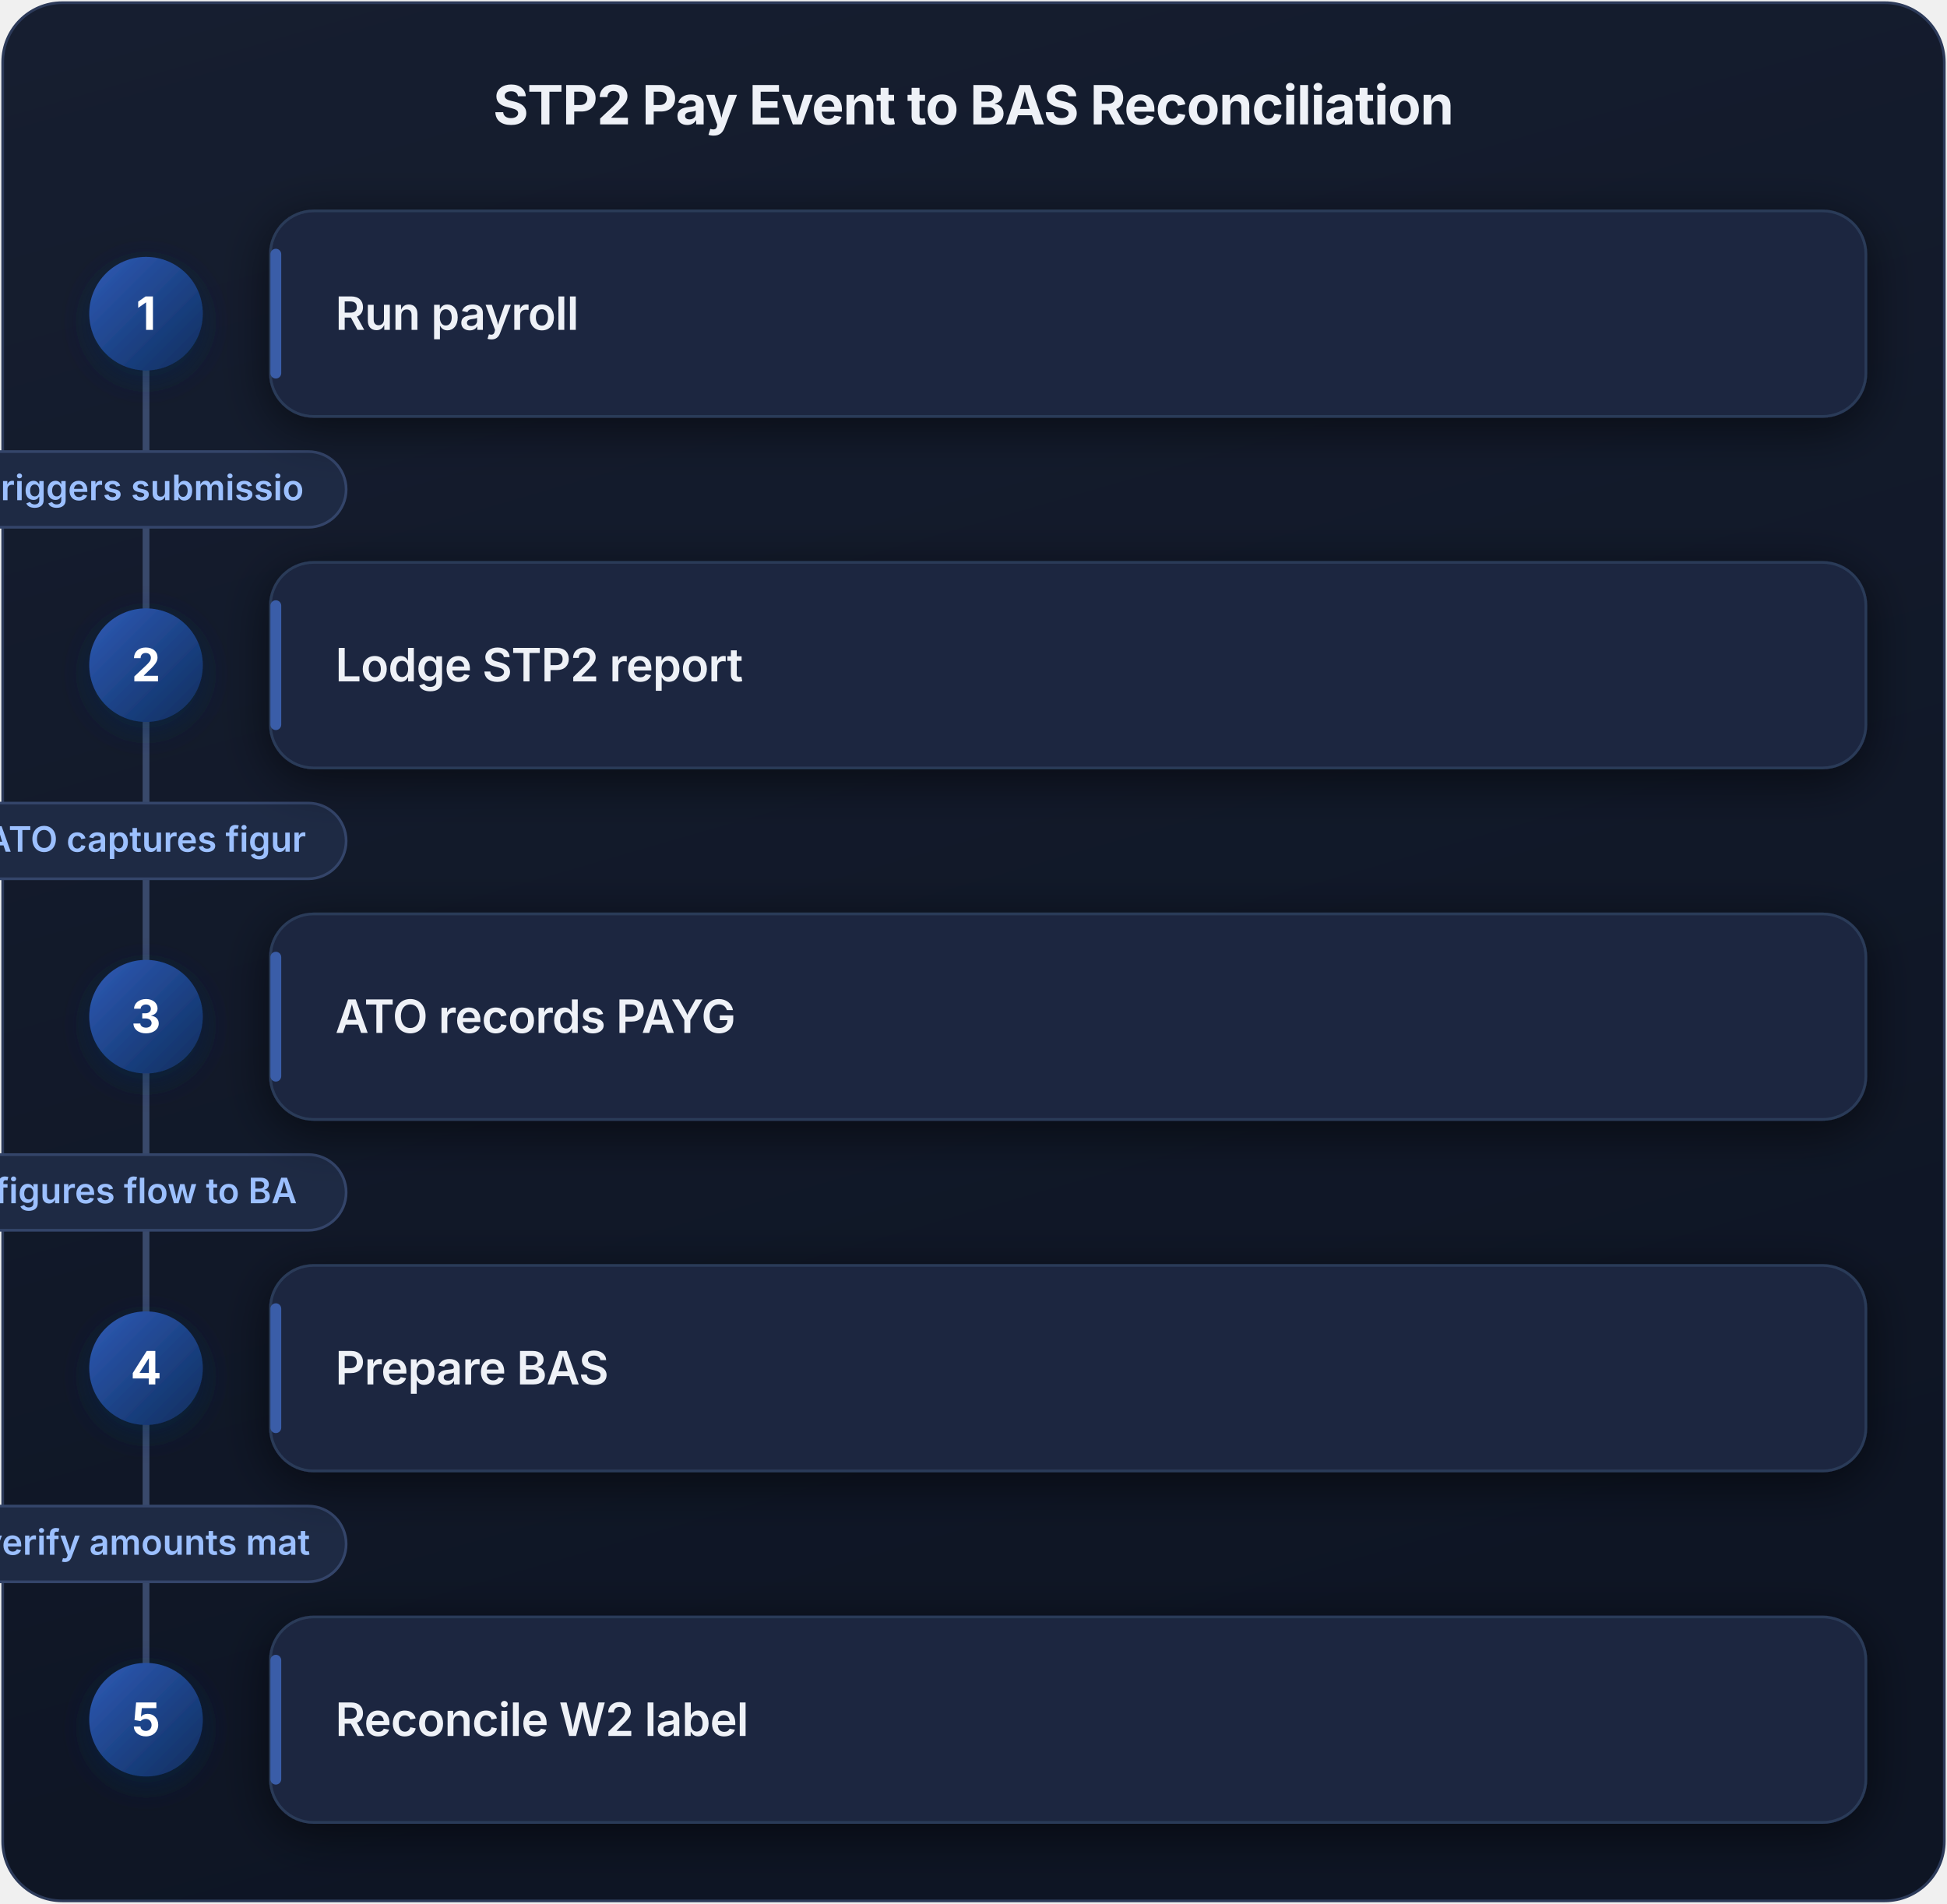
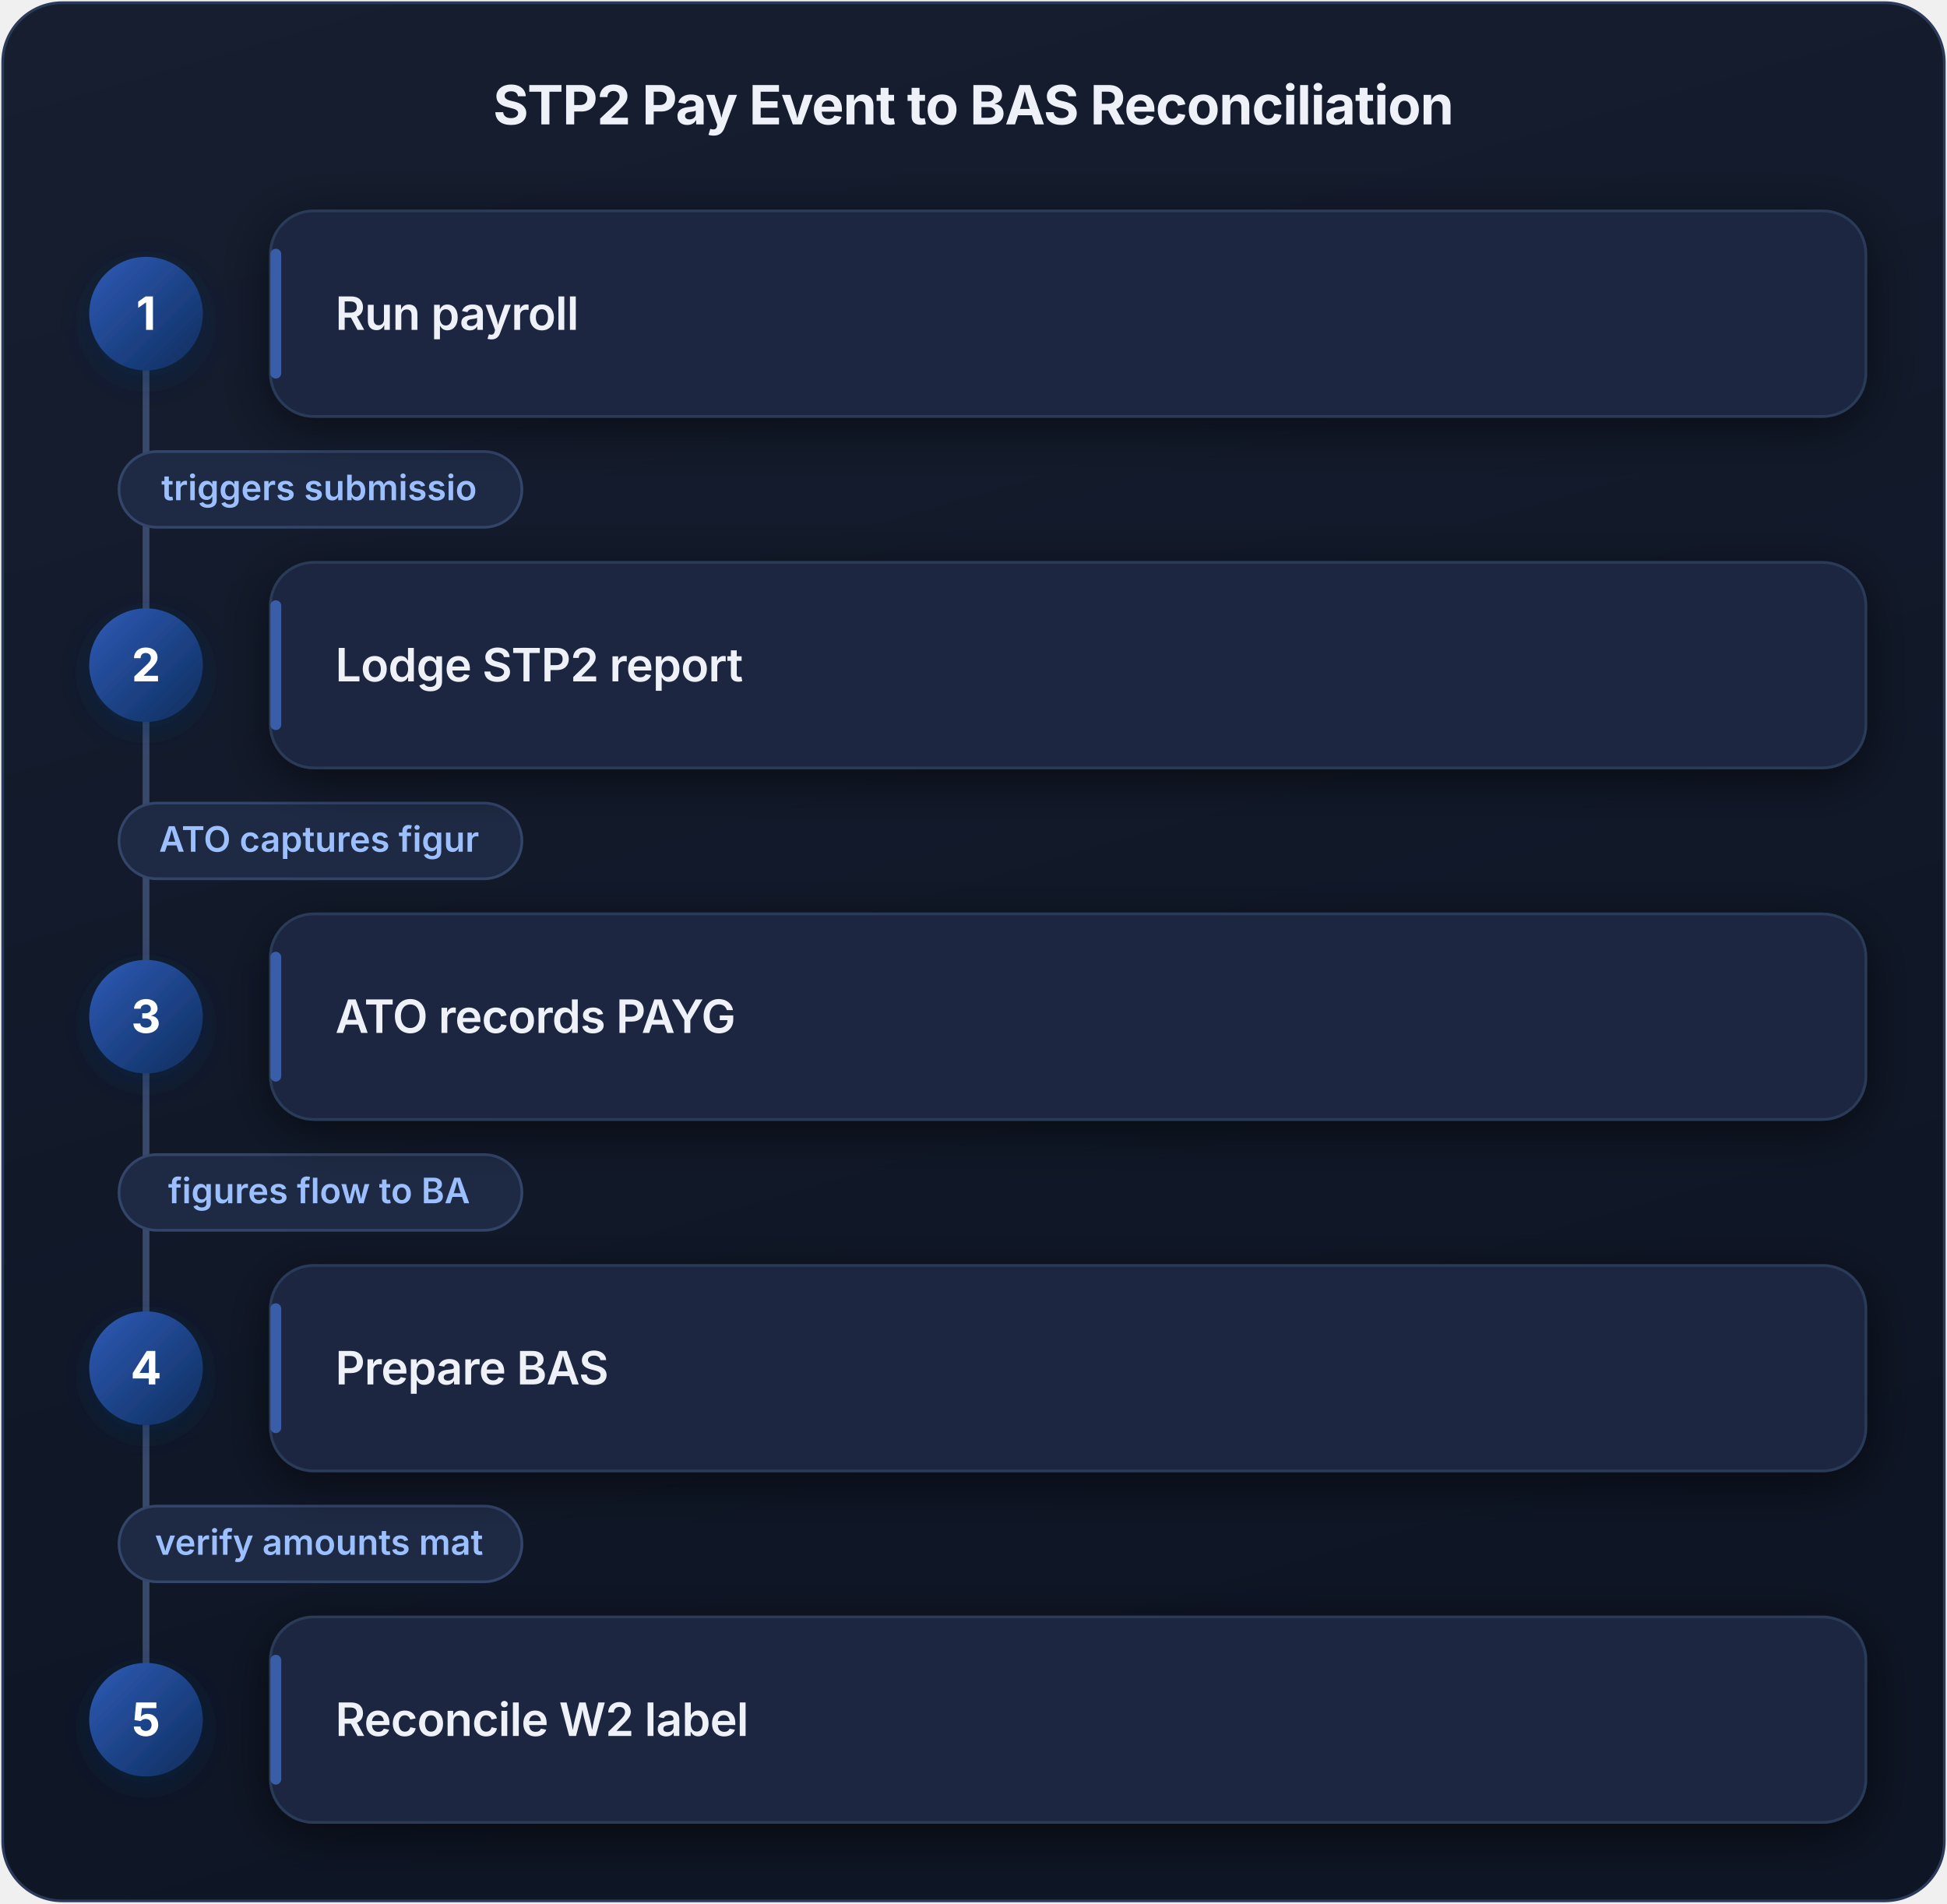
<svg xmlns="http://www.w3.org/2000/svg" viewBox="0 0 720 704" width="720" height="704" role="img" aria-label="STP2 Pay Event to BAS Reconciliation" font-family="Inter,system-ui,-apple-system,sans-serif">
  <defs>
    <linearGradient id="cbg" x1="0" y1="0" x2="0.3" y2="1">
      <stop offset="0" stop-color="#161e30" />
      <stop offset="1" stop-color="#0e1524" />
    </linearGradient>
    <linearGradient id="bdg" x1="0" y1="0" x2="1" y2="1">
      <stop offset="0" stop-color="#2f5bb7" />
      <stop offset="1" stop-color="#0d2d5c" />
    </linearGradient>
    <filter id="cardsh" x="-15%" y="-25%" width="130%" height="160%">
      <feDropShadow dx="0" dy="4" stdDeviation="9" flood-color="#000000" flood-opacity="0.55" />
    </filter>
    <filter id="bsh" x="-50%" y="-50%" width="200%" height="200%">
      <feDropShadow dx="0" dy="3" stdDeviation="6" flood-color="#0d2d5c" flood-opacity="0.45" />
    </filter>
  </defs>
  <rect x="1" y="1" width="718" height="702" rx="22" fill="url(#cbg)" stroke="#2c3a59" />
  <text x="360" y="46" text-anchor="middle" fill="#eef1f7" font-size="20" font-weight="700" letter-spacing="-0.3">STP2 Pay Event to BAS Reconciliation</text>
  <line x1="54" y1="116" x2="54" y2="636" stroke="#39496b" stroke-width="2.5" />
-   <rect x="-19" y="167" width="147" height="28" rx="14" fill="#1e2a44" stroke="#34456a" />
-   <text x="54" y="185" text-anchor="middle" fill="#9cc0ff" font-size="13" font-weight="600">triggers submissio</text>
-   <rect x="-19" y="297" width="147" height="28" rx="14" fill="#1e2a44" stroke="#34456a" />
-   <text x="54" y="315" text-anchor="middle" fill="#9cc0ff" font-size="13" font-weight="600">ATO captures figur</text>
-   <rect x="-19" y="427" width="147" height="28" rx="14" fill="#1e2a44" stroke="#34456a" />
-   <text x="54" y="445" text-anchor="middle" fill="#9cc0ff" font-size="13" font-weight="600">figures flow to BA</text>
-   <rect x="-19" y="557" width="147" height="28" rx="14" fill="#1e2a44" stroke="#34456a" />
-   <text x="54" y="575" text-anchor="middle" fill="#9cc0ff" font-size="13" font-weight="600">verify amounts mat</text>
+   <rect x="44" y="167" width="149" height="28" rx="14" fill="#1e2a44" stroke="#34456a" />
+   <text x="118" y="185" text-anchor="middle" fill="#9cc0ff" font-size="13" font-weight="600">triggers submissio</text>
+   <rect x="44" y="297" width="149" height="28" rx="14" fill="#1e2a44" stroke="#34456a" />
+   <text x="118" y="315" text-anchor="middle" fill="#9cc0ff" font-size="13" font-weight="600">ATO captures figur</text>
+   <rect x="44" y="427" width="149" height="28" rx="14" fill="#1e2a44" stroke="#34456a" />
+   <text x="118" y="445" text-anchor="middle" fill="#9cc0ff" font-size="13" font-weight="600">figures flow to BA</text>
+   <rect x="44" y="557" width="149" height="28" rx="14" fill="#1e2a44" stroke="#34456a" />
+   <text x="118" y="575" text-anchor="middle" fill="#9cc0ff" font-size="13" font-weight="600">verify amounts mat</text>
  <rect x="100" y="78" width="590" height="76" rx="16" fill="#1b2740" stroke="#2c3a59" filter="url(#cardsh)" />
  <rect x="100" y="92" width="4" height="48" rx="2" fill="#3a5da8" />
  <circle cx="54" cy="116" r="21" fill="url(#bdg)" filter="url(#bsh)" />
  <text x="54" y="122" text-anchor="middle" fill="#ffffff" font-size="17" font-weight="700">1</text>
  <text x="124" y="122" fill="#eef1f7" font-size="17" font-weight="600" letter-spacing="-0.2">Run payroll</text>
  <rect x="100" y="208" width="590" height="76" rx="16" fill="#1b2740" stroke="#2c3a59" filter="url(#cardsh)" />
  <rect x="100" y="222" width="4" height="48" rx="2" fill="#3a5da8" />
  <circle cx="54" cy="246" r="21" fill="url(#bdg)" filter="url(#bsh)" />
  <text x="54" y="252" text-anchor="middle" fill="#ffffff" font-size="17" font-weight="700">2</text>
  <text x="124" y="252" fill="#eef1f7" font-size="17" font-weight="600" letter-spacing="-0.2">Lodge STP2 report</text>
  <rect x="100" y="338" width="590" height="76" rx="16" fill="#1b2740" stroke="#2c3a59" filter="url(#cardsh)" />
  <rect x="100" y="352" width="4" height="48" rx="2" fill="#3a5da8" />
  <circle cx="54" cy="376" r="21" fill="url(#bdg)" filter="url(#bsh)" />
  <text x="54" y="382" text-anchor="middle" fill="#ffffff" font-size="17" font-weight="700">3</text>
  <text x="124" y="382" fill="#eef1f7" font-size="17" font-weight="600" letter-spacing="-0.2">ATO records PAYG</text>
  <rect x="100" y="468" width="590" height="76" rx="16" fill="#1b2740" stroke="#2c3a59" filter="url(#cardsh)" />
  <rect x="100" y="482" width="4" height="48" rx="2" fill="#3a5da8" />
  <circle cx="54" cy="506" r="21" fill="url(#bdg)" filter="url(#bsh)" />
  <text x="54" y="512" text-anchor="middle" fill="#ffffff" font-size="17" font-weight="700">4</text>
  <text x="124" y="512" fill="#eef1f7" font-size="17" font-weight="600" letter-spacing="-0.2">Prepare BAS</text>
  <rect x="100" y="598" width="590" height="76" rx="16" fill="#1b2740" stroke="#2c3a59" filter="url(#cardsh)" />
  <rect x="100" y="612" width="4" height="48" rx="2" fill="#3a5da8" />
  <circle cx="54" cy="636" r="21" fill="url(#bdg)" filter="url(#bsh)" />
  <text x="54" y="642" text-anchor="middle" fill="#ffffff" font-size="17" font-weight="700">5</text>
  <text x="124" y="642" fill="#eef1f7" font-size="17" font-weight="600" letter-spacing="-0.2">Reconcile W2 label</text>
</svg>
